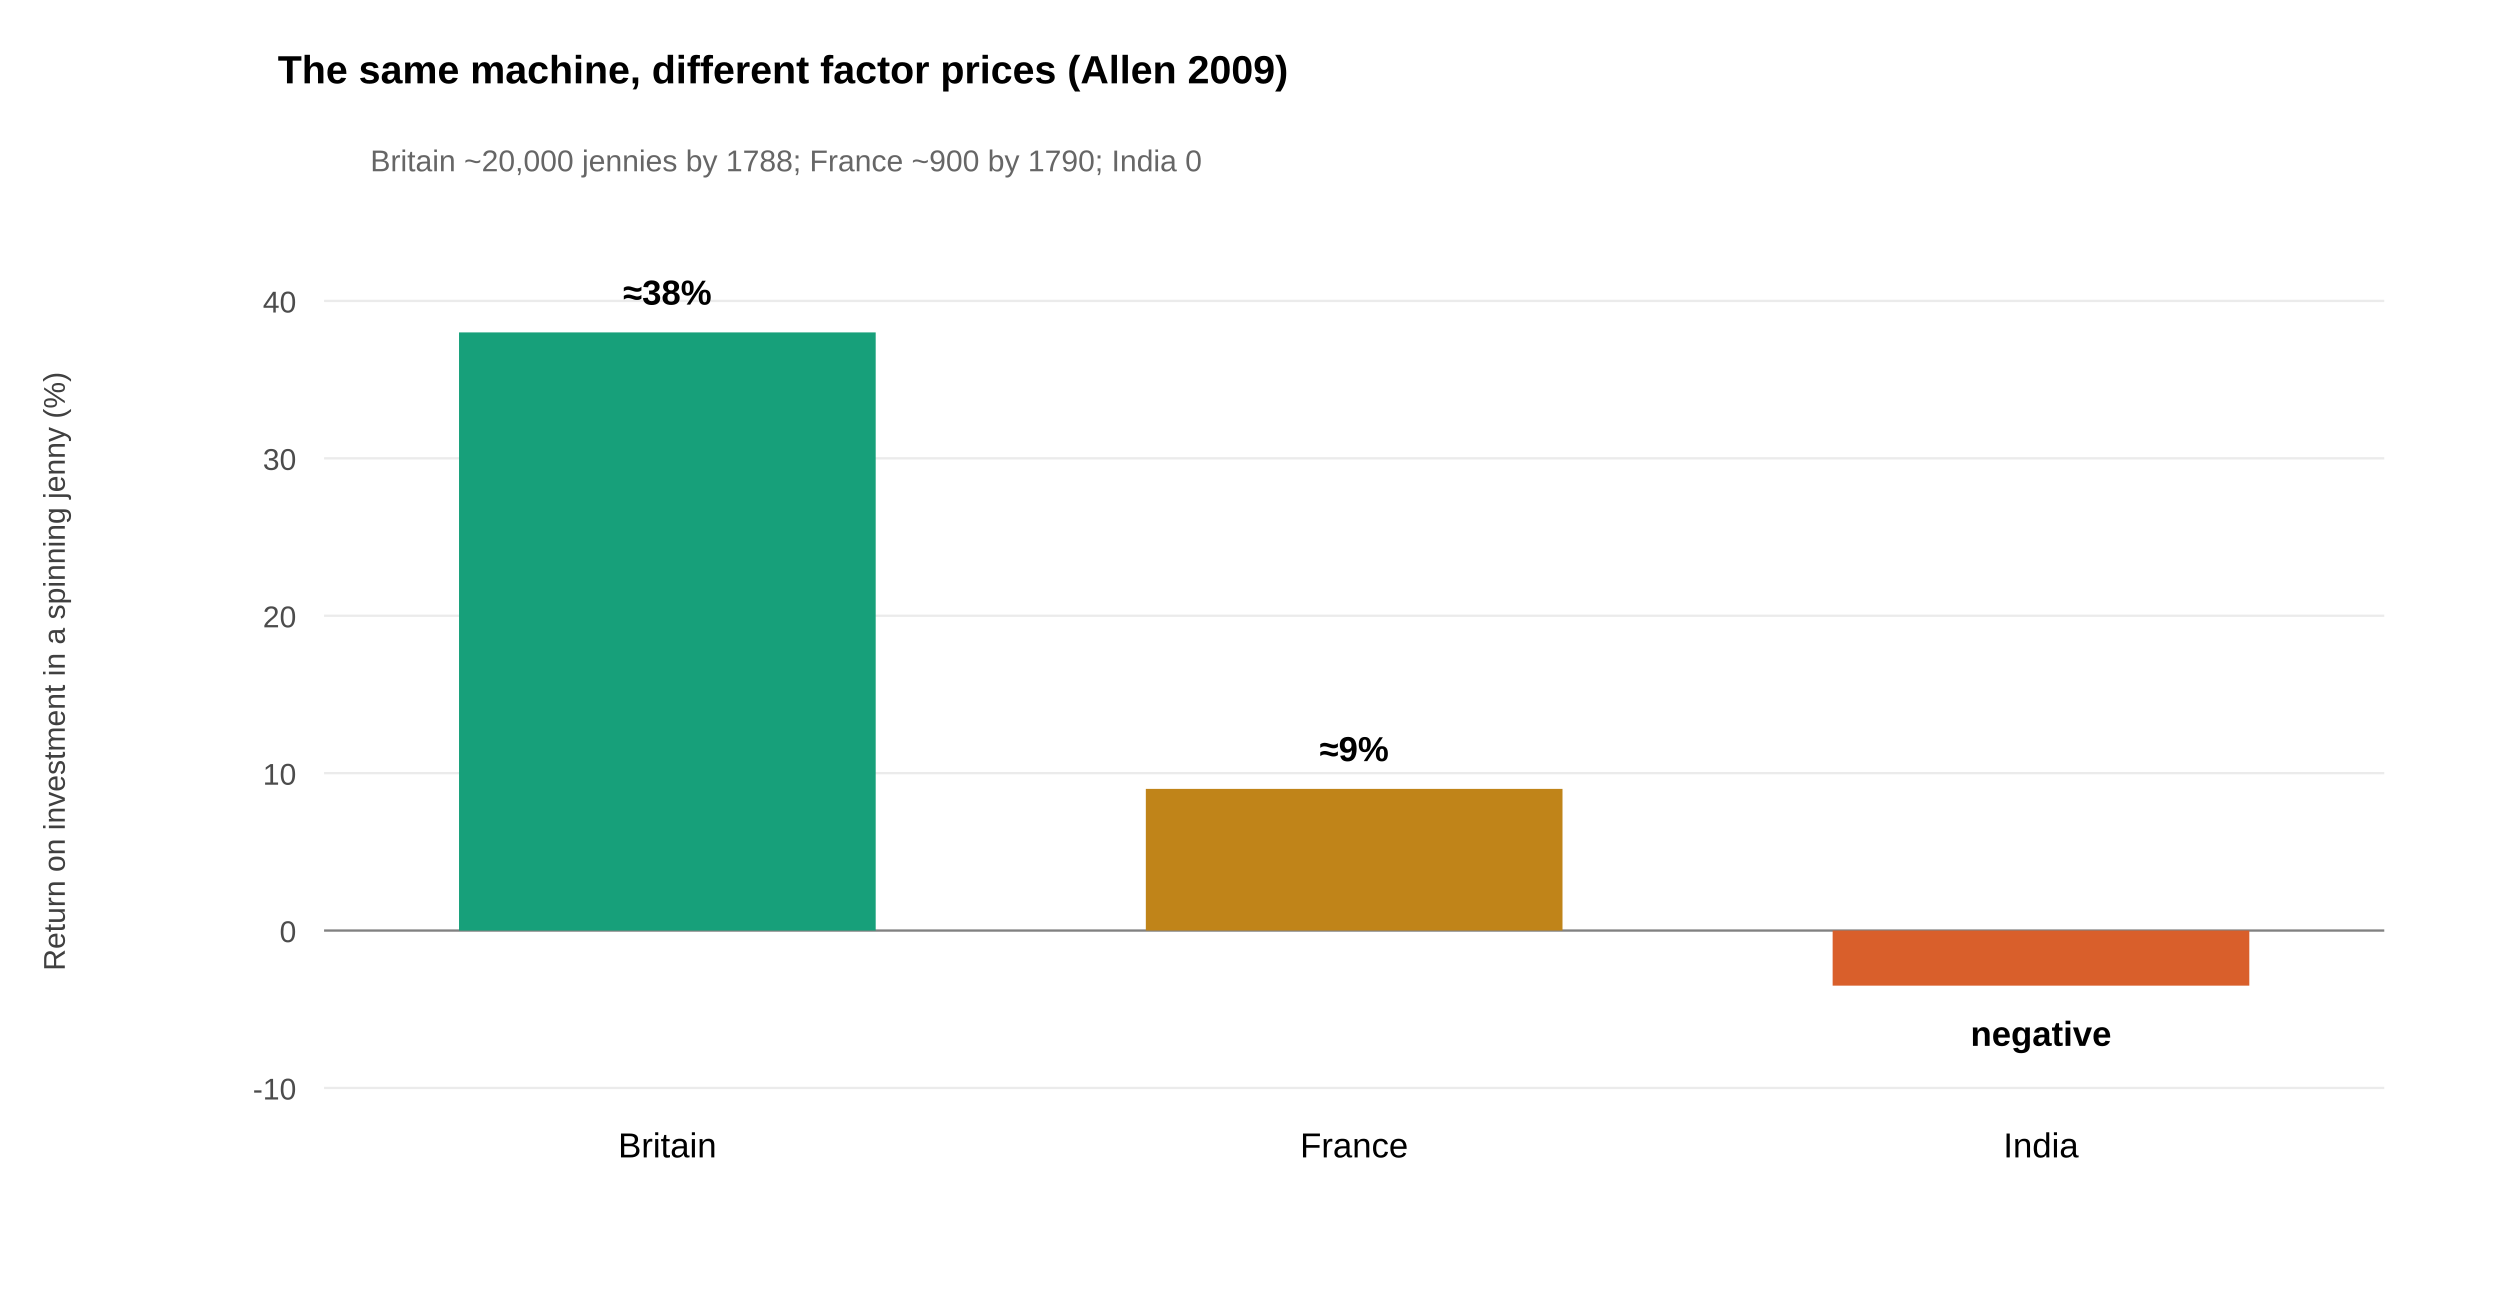
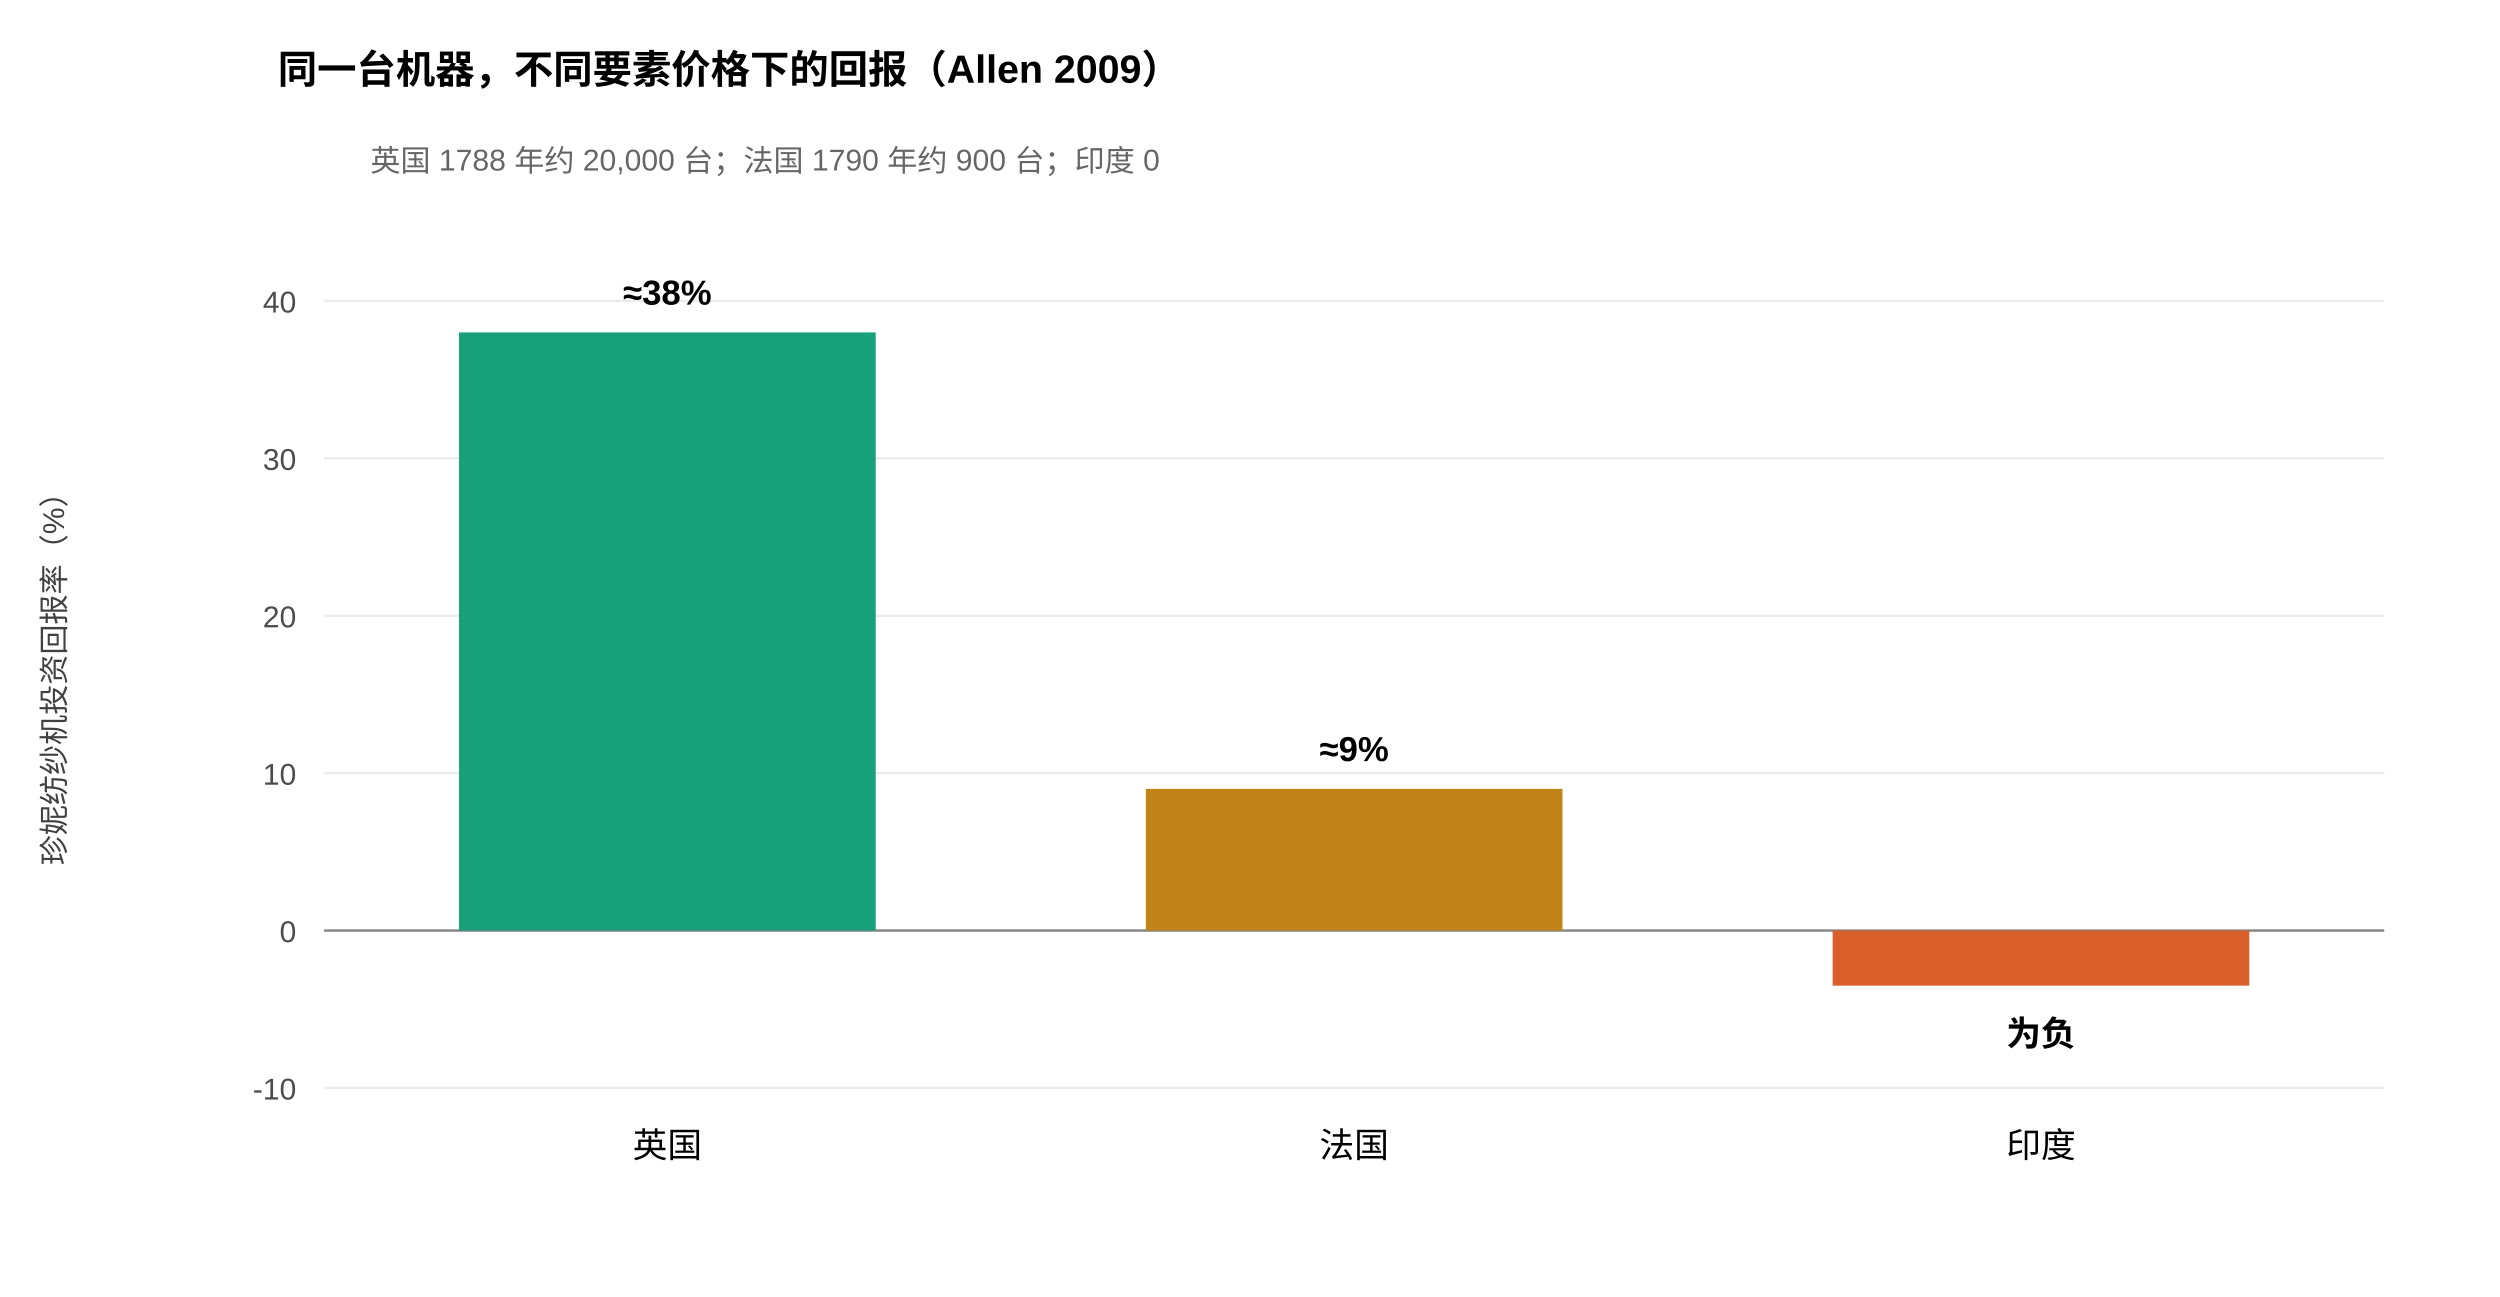
- <svg class="chart" viewBox="0 0 1080 560" role="img" aria-label="Bar chart of the return on investment in a spinning jenny in Britain, France and India" font-family="-apple-system,BlinkMacSystemFont,'Segoe UI','Helvetica Neue',Arial,sans-serif">
-   <text x="120.0" y="36.0" font-size="17" text-anchor="start" font-weight="600" fill="currentColor" fill-opacity="1">The same machine, different factor prices (Allen 2009)</text>
-   <text x="160.0" y="74.0" font-size="13" text-anchor="start" font-weight="400" fill="currentColor" fill-opacity=".6">Britain ~20,000 jennies by 1788; France ~900 by 1790; India 0</text>
+ <svg class="chart" viewBox="0 0 1080 560" role="img" aria-label="同一台机器，不同要素价格下的回报（Allen 2009）" font-family="-apple-system,BlinkMacSystemFont,'Segoe UI','Helvetica Neue',Arial,'PingFang SC','Hiragino Sans GB','Microsoft YaHei','Noto Sans CJK SC',sans-serif">
+   <text x="120.0" y="36.0" font-size="17" text-anchor="start" font-weight="600" fill="currentColor" fill-opacity="1">同一台机器，不同要素价格下的回报（Allen 2009）</text>
+   <text x="160.0" y="74.0" font-size="13" text-anchor="start" font-weight="400" fill="currentColor" fill-opacity=".6">英国 1788 年约 20,000 台；法国 1790 年约 900 台；印度 0</text>
  <line x1="140.0" y1="470.0" x2="1030.0" y2="470.0" stroke="currentColor" stroke-opacity=".08" stroke-width="1" />
  <text x="128.0" y="475.0" font-size="13" text-anchor="end" font-weight="400" fill="currentColor" fill-opacity=".7">-10</text>
  <line x1="140.0" y1="402.0" x2="1030.0" y2="402.0" stroke="currentColor" stroke-opacity=".08" stroke-width="1" />
  <text x="128.0" y="407.0" font-size="13" text-anchor="end" font-weight="400" fill="currentColor" fill-opacity=".7">0</text>
  <line x1="140.0" y1="334.0" x2="1030.0" y2="334.0" stroke="currentColor" stroke-opacity=".08" stroke-width="1" />
  <text x="128.0" y="339.0" font-size="13" text-anchor="end" font-weight="400" fill="currentColor" fill-opacity=".7">10</text>
  <line x1="140.0" y1="266.0" x2="1030.0" y2="266.0" stroke="currentColor" stroke-opacity=".08" stroke-width="1" />
  <text x="128.0" y="271.0" font-size="13" text-anchor="end" font-weight="400" fill="currentColor" fill-opacity=".7">20</text>
  <line x1="140.0" y1="198.0" x2="1030.0" y2="198.0" stroke="currentColor" stroke-opacity=".08" stroke-width="1" />
  <text x="128.0" y="203.0" font-size="13" text-anchor="end" font-weight="400" fill="currentColor" fill-opacity=".7">30</text>
  <line x1="140.0" y1="130.0" x2="1030.0" y2="130.0" stroke="currentColor" stroke-opacity=".08" stroke-width="1" />
  <text x="128.0" y="135.0" font-size="13" text-anchor="end" font-weight="400" fill="currentColor" fill-opacity=".7">40</text>
  <line x1="140.0" y1="402.0" x2="1030.0" y2="402.0" stroke="currentColor" stroke-opacity=".45" stroke-width="1" />
  <rect x="198.3" y="143.6" width="180.0" height="258.4" fill="#17a07a" />
  <text x="288.3" y="131.6" font-size="15" text-anchor="middle" font-weight="600" fill="currentColor" fill-opacity="1">≈38%</text>
-   <text x="288.3" y="500.0" font-size="15" text-anchor="middle" font-weight="400" fill="currentColor" fill-opacity="1">Britain</text>
+   <text x="288.3" y="500.0" font-size="15" text-anchor="middle" font-weight="400" fill="currentColor" fill-opacity="1">英国</text>
  <rect x="495.0" y="340.8" width="180.0" height="61.2" fill="#c08419" />
  <text x="585.0" y="328.8" font-size="15" text-anchor="middle" font-weight="600" fill="currentColor" fill-opacity="1">≈9%</text>
-   <text x="585.0" y="500.0" font-size="15" text-anchor="middle" font-weight="400" fill="currentColor" fill-opacity="1">France</text>
+   <text x="585.0" y="500.0" font-size="15" text-anchor="middle" font-weight="400" fill="currentColor" fill-opacity="1">法国</text>
  <rect x="791.7" y="402.0" width="180.0" height="23.8" fill="#d95f2b" />
-   <text x="881.7" y="451.8" font-size="15" text-anchor="middle" font-weight="600" fill="currentColor" fill-opacity="1">negative</text>
-   <text x="881.7" y="500.0" font-size="15" text-anchor="middle" font-weight="400" fill="currentColor" fill-opacity="1">India</text>
-   <text x="28.0" y="290.0" font-size="13" text-anchor="middle" font-weight="400" fill="currentColor" fill-opacity=".75" transform="rotate(-90 28 290)">Return on investment in a spinning jenny (%)</text>
+   <text x="881.7" y="451.8" font-size="15" text-anchor="middle" font-weight="600" fill="currentColor" fill-opacity="1">为负</text>
+   <text x="881.7" y="500.0" font-size="15" text-anchor="middle" font-weight="400" fill="currentColor" fill-opacity="1">印度</text>
+   <text x="28.0" y="290.0" font-size="13" text-anchor="middle" font-weight="400" fill="currentColor" fill-opacity=".75" transform="rotate(-90 28 290)">珍妮纺纱机投资回报率（%）</text>
</svg>
